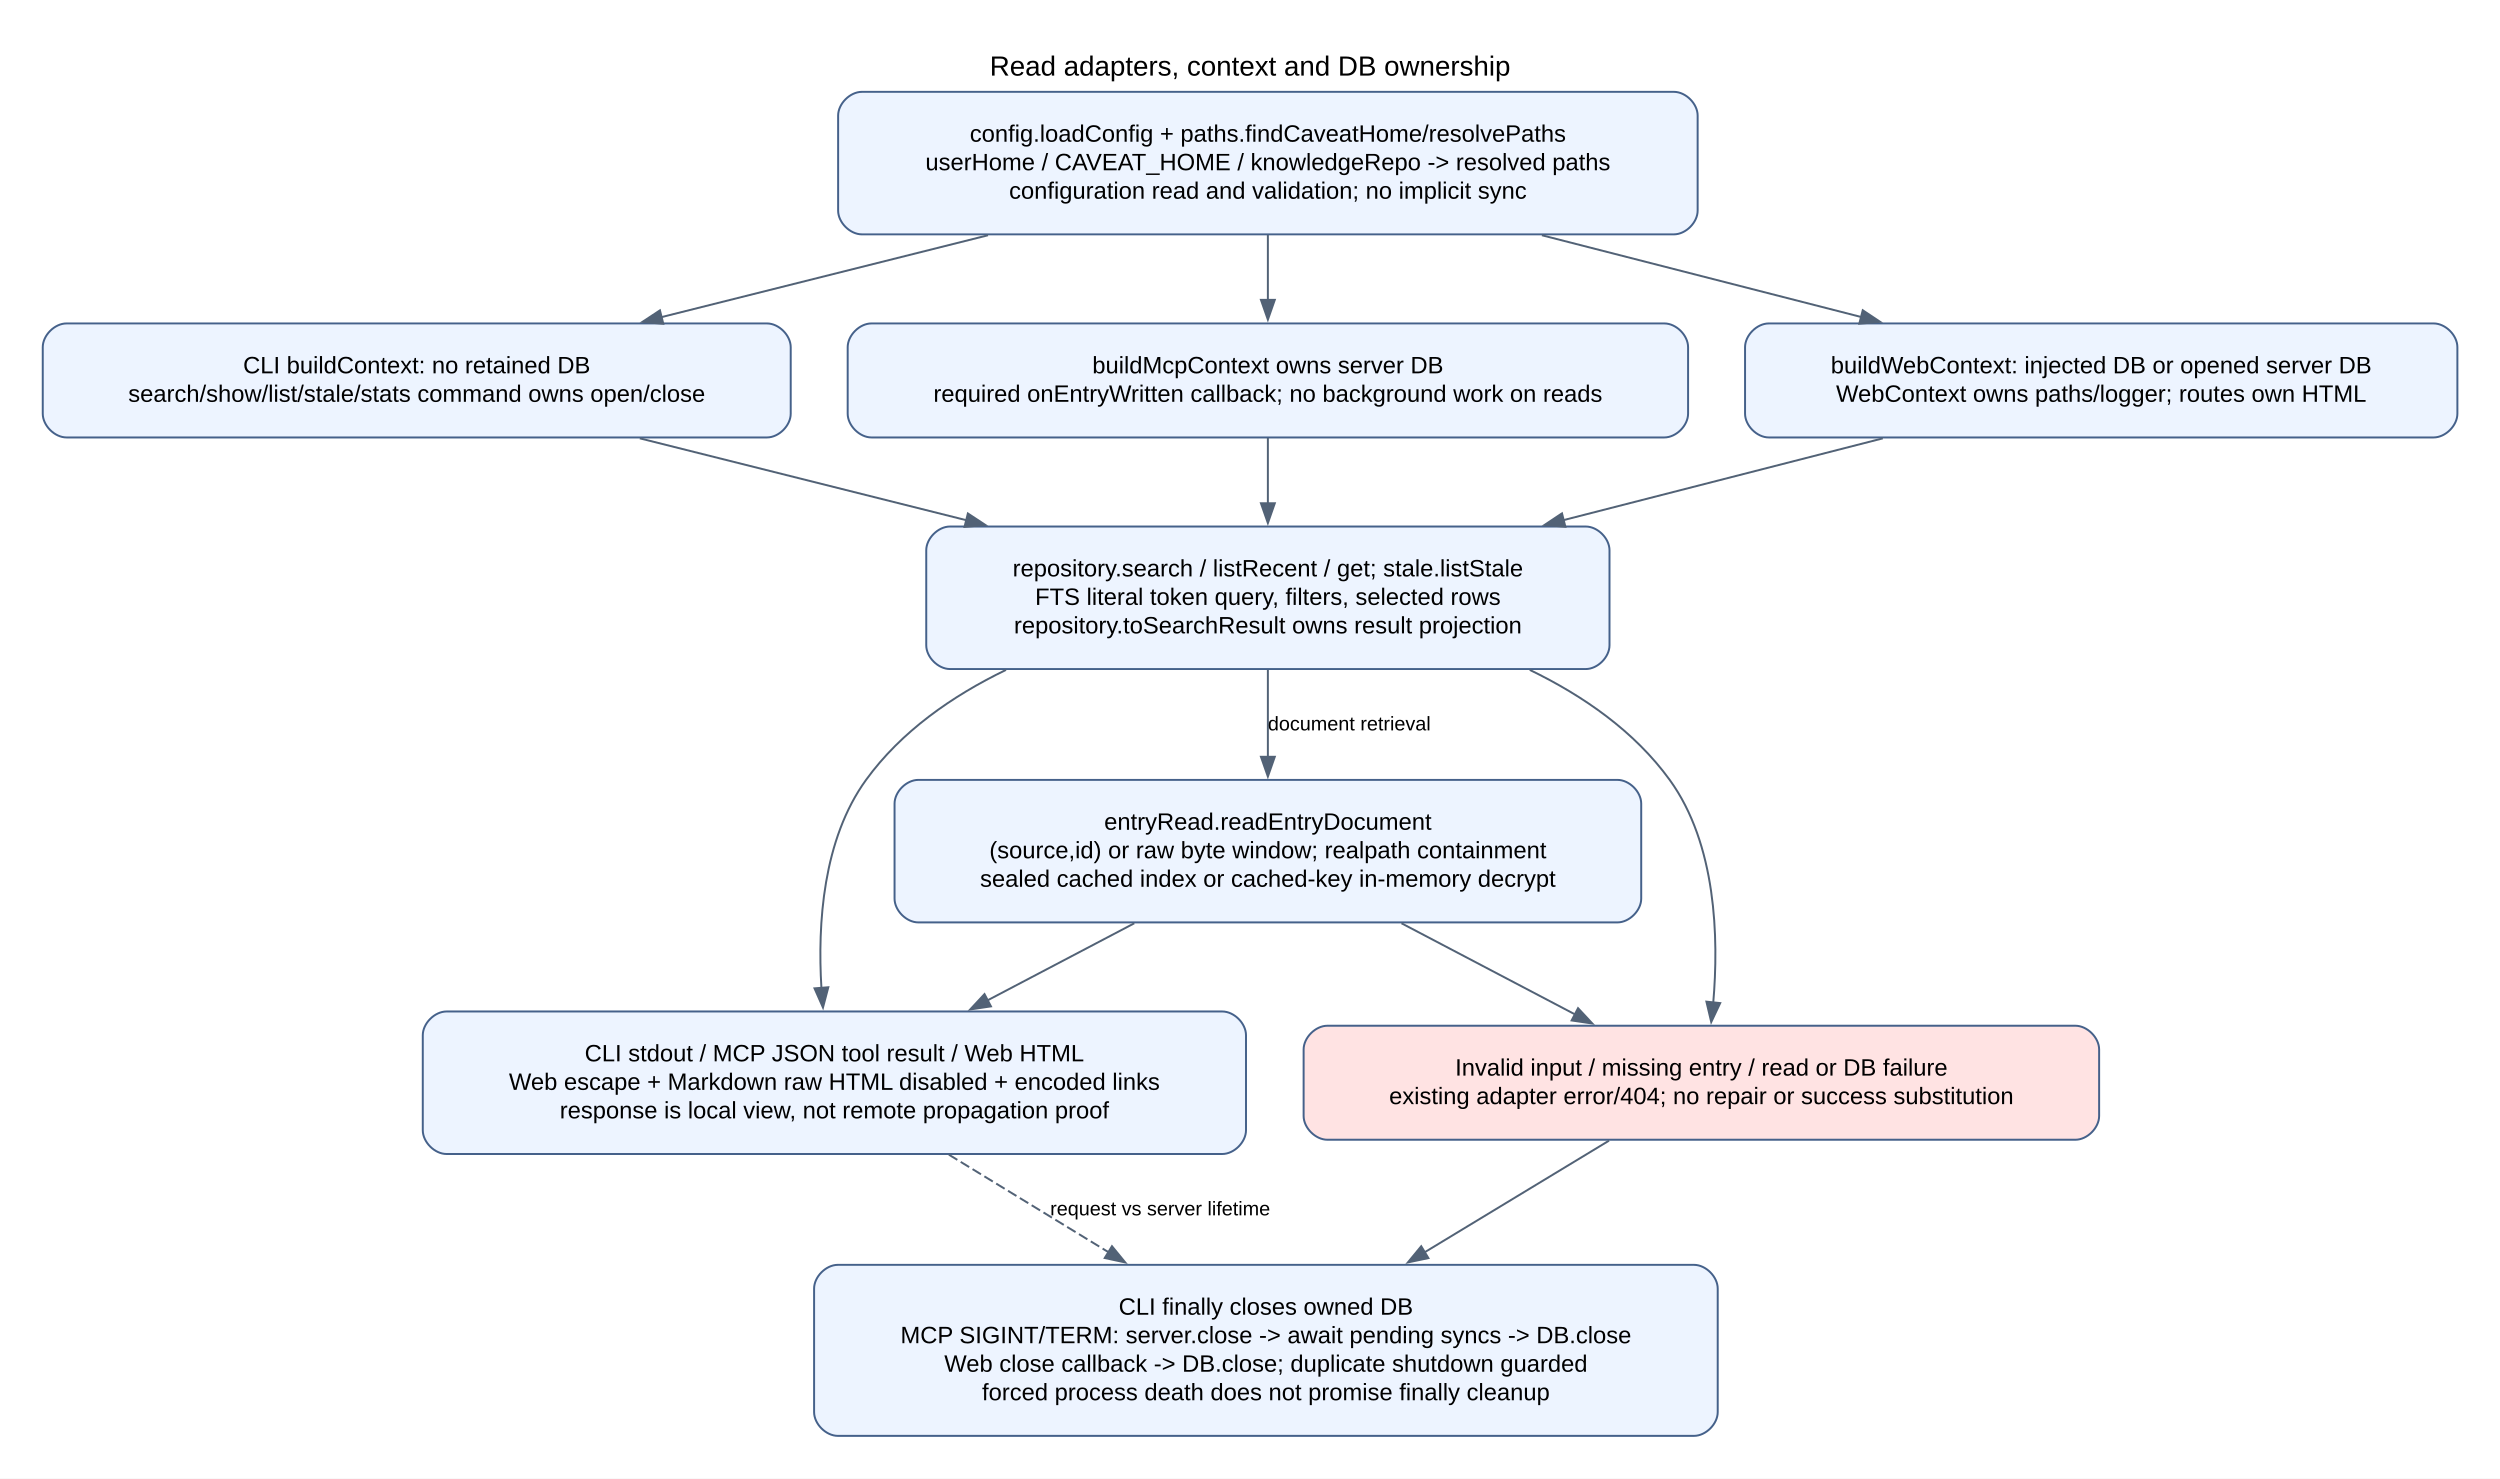
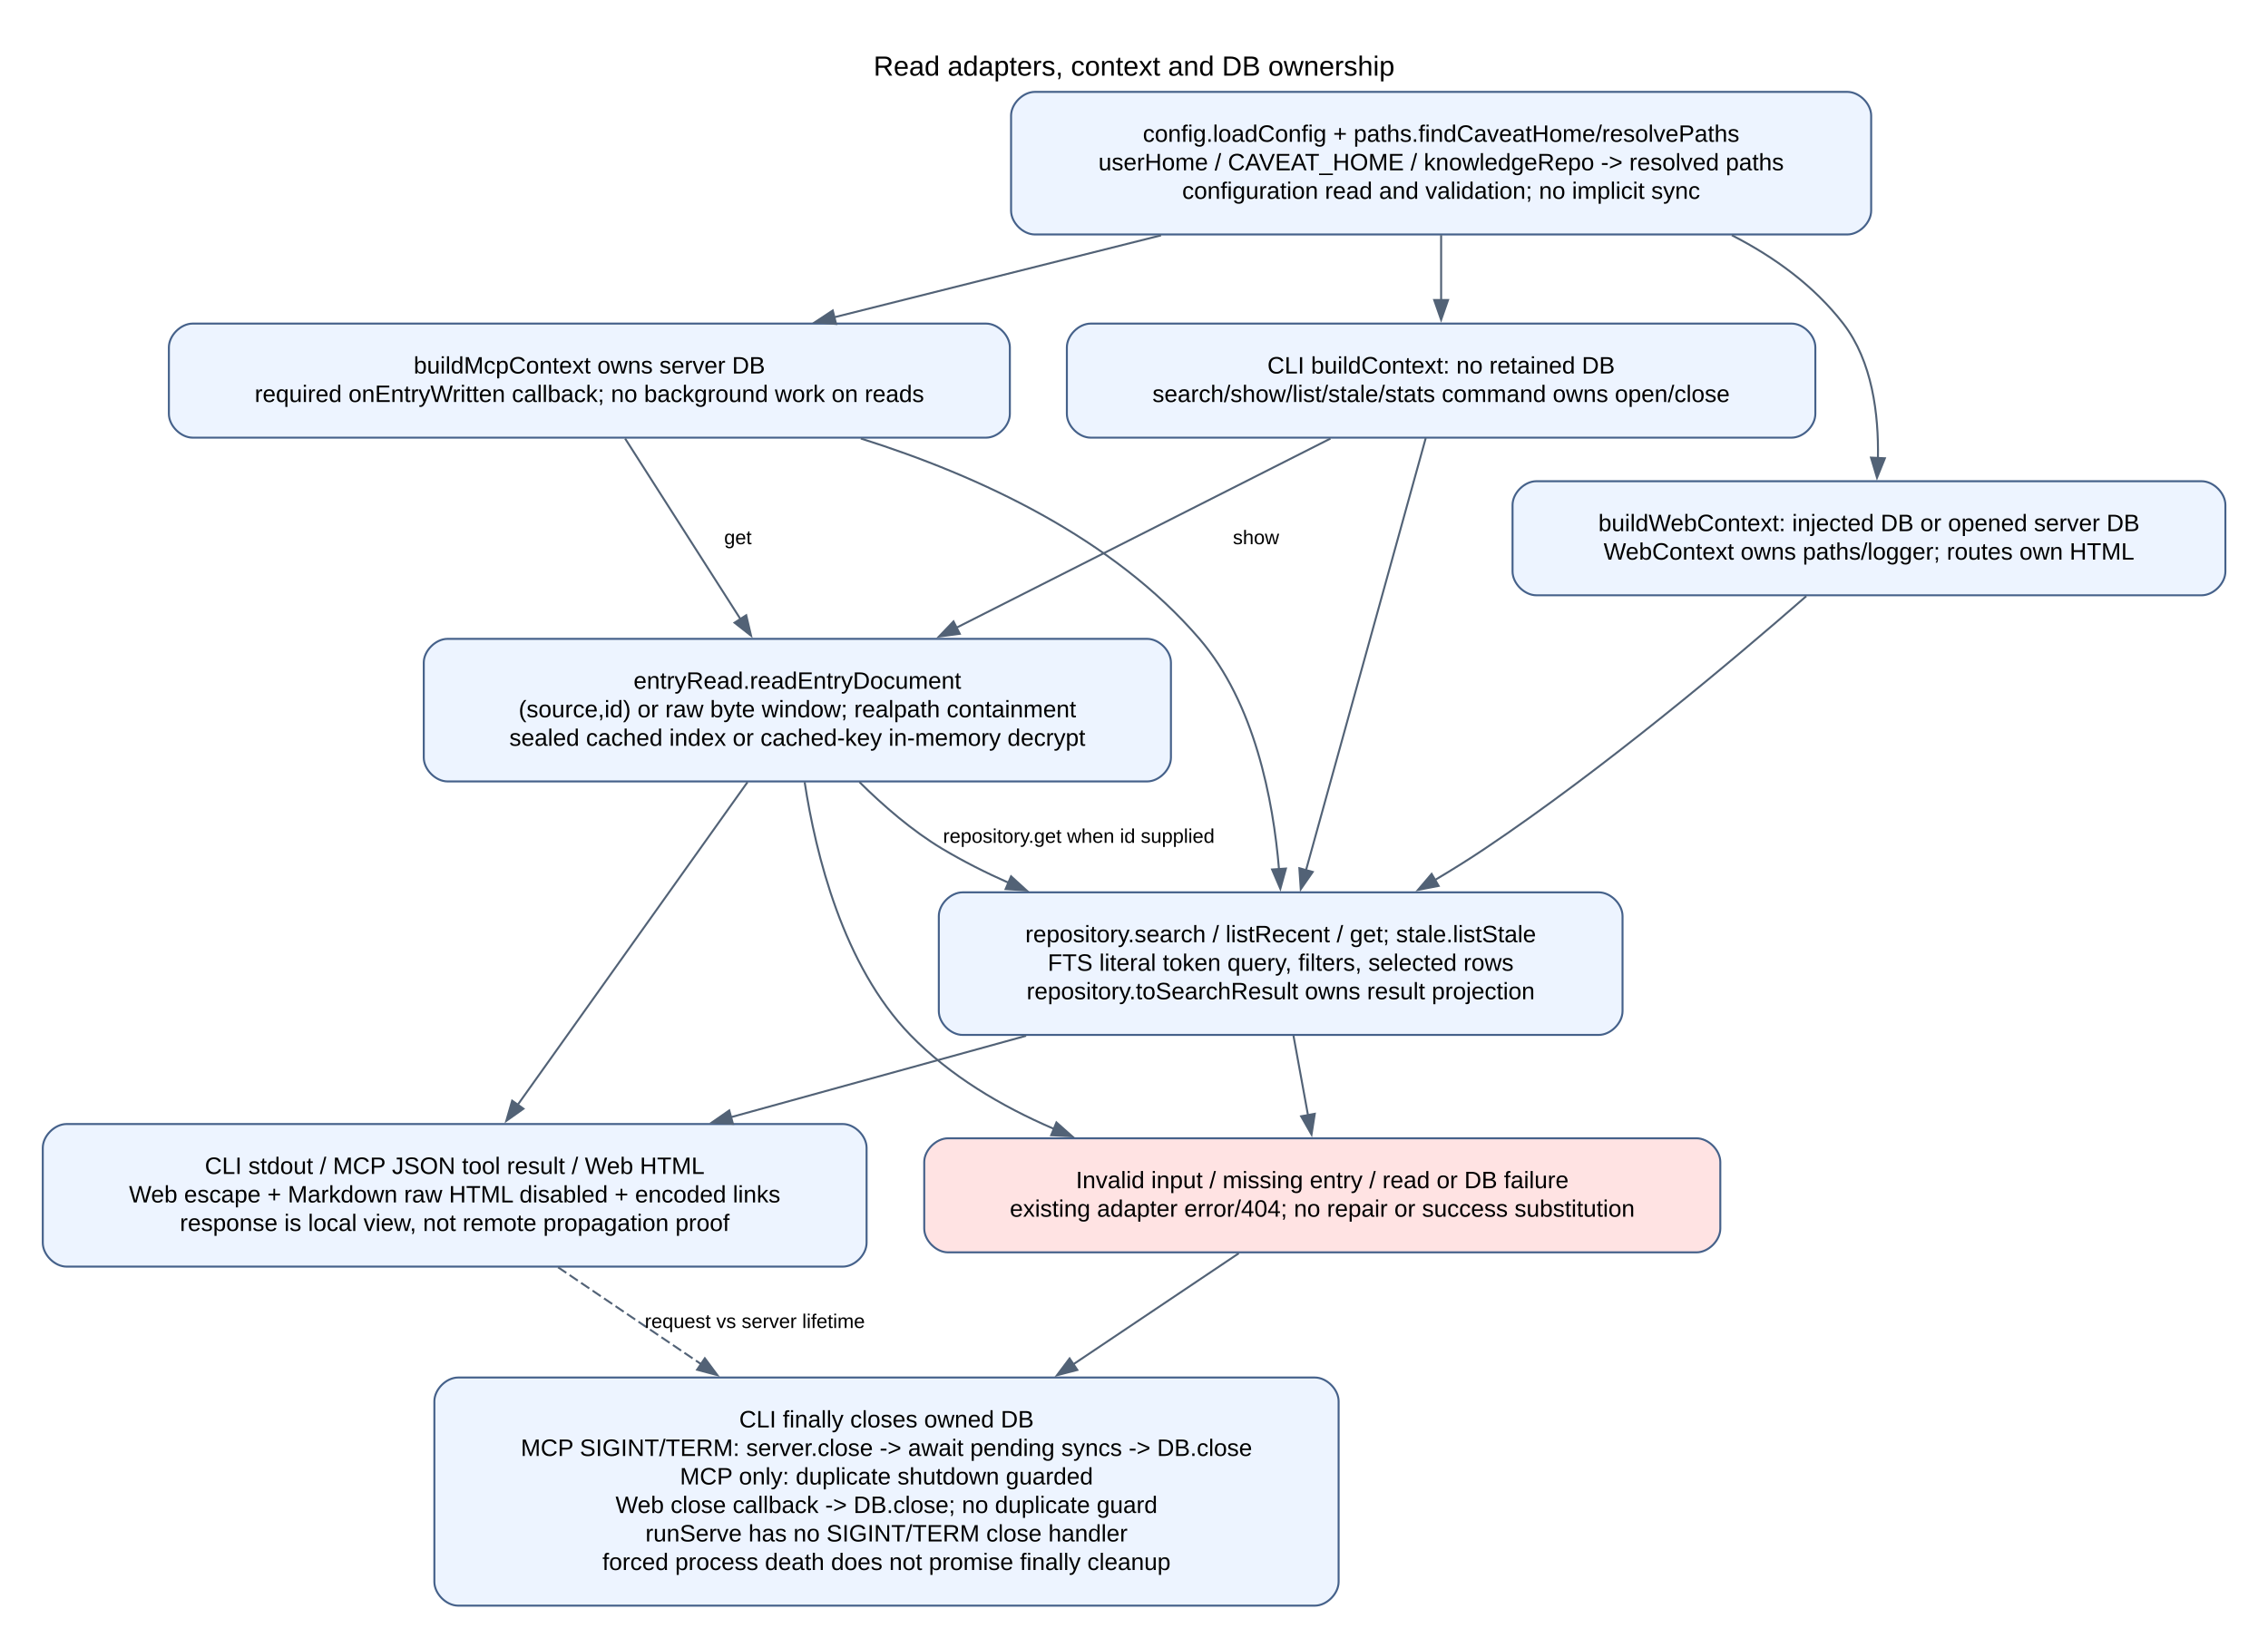
- <svg xmlns="http://www.w3.org/2000/svg" width="1263pt" height="747pt" viewBox="0.00 0.00 1263.00 747.00">
-   <g id="graph0" class="graph" transform="scale(1 1) rotate(0) translate(21.6 725.4)">
-     <polygon fill="white" stroke="none" points="-21.6,21.6 -21.6,-725.4 1241.47,-725.4 1241.47,21.6 -21.6,21.6" />
-     <text xml:space="preserve" text-anchor="middle" x="609.94" y="-687.2" font-family="Arial" font-size="14.00">Read adapters, context and DB ownership</text>
+ <svg xmlns="http://www.w3.org/2000/svg" width="1145pt" height="832pt" viewBox="0.00 0.00 1145.00 832.00">
+   <g id="graph0" class="graph" transform="scale(1 1) rotate(0) translate(21.6 810.8)">
+     <polygon fill="white" stroke="none" points="-21.6,21.6 -21.6,-810.8 1123.49,-810.8 1123.49,21.6 -21.6,21.6" />
+     <text xml:space="preserve" text-anchor="middle" x="550.94" y="-772.6" font-family="Arial" font-size="14.00">Read adapters, context and DB ownership</text>
    <g id="node1" class="node">
-       <path fill="#edf4ff" stroke="#45618a" d="M824.05,-679C824.05,-679 413.82,-679 413.82,-679 407.82,-679 401.82,-673 401.82,-667 401.82,-667 401.82,-619 401.82,-619 401.82,-613 407.82,-607 413.82,-607 413.82,-607 824.05,-607 824.05,-607 830.05,-607 836.05,-613 836.05,-619 836.05,-619 836.05,-667 836.05,-667 836.05,-673 830.05,-679 824.05,-679" />
-       <text xml:space="preserve" text-anchor="middle" x="618.93" y="-653.8" font-family="Arial" font-size="12.00">config.loadConfig + paths.findCaveatHome/resolvePaths</text>
-       <text xml:space="preserve" text-anchor="middle" x="618.93" y="-639.4" font-family="Arial" font-size="12.00">userHome / CAVEAT_HOME / knowledgeRepo -&gt; resolved paths</text>
-       <text xml:space="preserve" text-anchor="middle" x="618.93" y="-625" font-family="Arial" font-size="12.00">configuration read and validation; no implicit sync</text>
+       <path fill="#edf4ff" stroke="#45618a" d="M911.06,-764.4C911.06,-764.4 500.84,-764.4 500.84,-764.4 494.84,-764.4 488.84,-758.4 488.84,-752.4 488.84,-752.4 488.84,-704.4 488.84,-704.4 488.84,-698.4 494.84,-692.4 500.84,-692.4 500.84,-692.4 911.06,-692.4 911.06,-692.4 917.06,-692.4 923.06,-698.4 923.06,-704.4 923.06,-704.4 923.06,-752.4 923.06,-752.4 923.06,-758.4 917.06,-764.4 911.06,-764.4" />
+       <text xml:space="preserve" text-anchor="middle" x="705.95" y="-739.2" font-family="Arial" font-size="12.00">config.loadConfig + paths.findCaveatHome/resolvePaths</text>
+       <text xml:space="preserve" text-anchor="middle" x="705.95" y="-724.8" font-family="Arial" font-size="12.00">userHome / CAVEAT_HOME / knowledgeRepo -&gt; resolved paths</text>
+       <text xml:space="preserve" text-anchor="middle" x="705.95" y="-710.4" font-family="Arial" font-size="12.00">configuration read and validation; no implicit sync</text>
    </g>
    <g id="node2" class="node">
-       <path fill="#edf4ff" stroke="#45618a" d="M365.87,-562C365.87,-562 12,-562 12,-562 6,-562 0,-556 0,-550 0,-550 0,-516.4 0,-516.4 0,-510.4 6,-504.4 12,-504.4 12,-504.4 365.87,-504.4 365.87,-504.4 371.87,-504.4 377.87,-510.4 377.87,-516.4 377.87,-516.4 377.87,-550 377.87,-550 377.87,-556 371.87,-562 365.87,-562" />
-       <text xml:space="preserve" text-anchor="middle" x="188.93" y="-536.8" font-family="Arial" font-size="12.00">CLI buildContext: no retained DB</text>
-       <text xml:space="preserve" text-anchor="middle" x="188.93" y="-522.4" font-family="Arial" font-size="12.00">search/show/list/stale/stats command owns open/close</text>
+       <path fill="#edf4ff" stroke="#45618a" d="M882.88,-647.4C882.88,-647.4 529.01,-647.4 529.01,-647.4 523.01,-647.4 517.01,-641.4 517.01,-635.4 517.01,-635.4 517.01,-601.8 517.01,-601.8 517.01,-595.8 523.01,-589.8 529.01,-589.8 529.01,-589.8 882.88,-589.8 882.88,-589.8 888.88,-589.8 894.88,-595.8 894.88,-601.8 894.88,-601.8 894.88,-635.4 894.88,-635.4 894.88,-641.4 888.88,-647.4 882.88,-647.4" />
+       <text xml:space="preserve" text-anchor="middle" x="705.95" y="-622.2" font-family="Arial" font-size="12.00">CLI buildContext: no retained DB</text>
+       <text xml:space="preserve" text-anchor="middle" x="705.95" y="-607.8" font-family="Arial" font-size="12.00">search/show/list/stale/stats command owns open/close</text>
    </g>
    <g id="edge1" class="edge">
-       <path fill="none" stroke="#526276" d="M477.54,-606.55C424.18,-593.18 363.94,-578.07 312.35,-565.14" />
-       <polygon fill="#526276" stroke="#526276" points="313.5,-561.82 302.95,-562.78 311.8,-568.61 313.5,-561.82" />
+       <path fill="none" stroke="#526276" d="M705.95,-692.1C705.95,-681.55 705.95,-669.91 705.95,-659.11" />
+       <polygon fill="#526276" stroke="#526276" points="709.45,-659.32 705.95,-649.32 702.45,-659.32 709.45,-659.32" />
    </g>
    <g id="node3" class="node">
-       <path fill="#edf4ff" stroke="#45618a" d="M819.22,-562C819.22,-562 418.65,-562 418.65,-562 412.65,-562 406.65,-556 406.65,-550 406.65,-550 406.65,-516.4 406.65,-516.4 406.65,-510.4 412.65,-504.4 418.65,-504.4 418.65,-504.4 819.22,-504.4 819.22,-504.4 825.22,-504.4 831.22,-510.4 831.22,-516.4 831.22,-516.4 831.22,-550 831.22,-550 831.22,-556 825.22,-562 819.22,-562" />
-       <text xml:space="preserve" text-anchor="middle" x="618.93" y="-536.8" font-family="Arial" font-size="12.00">buildMcpContext owns server DB</text>
-       <text xml:space="preserve" text-anchor="middle" x="618.93" y="-522.4" font-family="Arial" font-size="12.00">required onEntryWritten callback; no background work on reads</text>
+       <path fill="#edf4ff" stroke="#45618a" d="M476.23,-647.4C476.23,-647.4 75.66,-647.4 75.66,-647.4 69.66,-647.4 63.66,-641.4 63.66,-635.4 63.66,-635.4 63.66,-601.8 63.66,-601.8 63.66,-595.8 69.66,-589.8 75.66,-589.8 75.66,-589.8 476.23,-589.8 476.23,-589.8 482.23,-589.8 488.23,-595.8 488.23,-601.8 488.23,-601.8 488.23,-635.4 488.23,-635.4 488.23,-641.4 482.23,-647.4 476.23,-647.4" />
+       <text xml:space="preserve" text-anchor="middle" x="275.95" y="-622.2" font-family="Arial" font-size="12.00">buildMcpContext owns server DB</text>
+       <text xml:space="preserve" text-anchor="middle" x="275.95" y="-607.8" font-family="Arial" font-size="12.00">required onEntryWritten callback; no background work on reads</text>
    </g>
    <g id="edge2" class="edge">
-       <path fill="none" stroke="#526276" d="M618.93,-606.7C618.93,-596.15 618.93,-584.51 618.93,-573.71" />
-       <polygon fill="#526276" stroke="#526276" points="622.43,-573.92 618.93,-563.92 615.43,-573.92 622.43,-573.92" />
+       <path fill="none" stroke="#526276" d="M564.55,-691.95C511.19,-678.58 450.95,-663.47 399.36,-650.54" />
+       <polygon fill="#526276" stroke="#526276" points="400.51,-647.22 389.96,-648.18 398.81,-654.01 400.51,-647.22" />
    </g>
    <g id="node4" class="node">
-       <path fill="#edf4ff" stroke="#45618a" d="M1207.87,-562C1207.87,-562 872,-562 872,-562 866,-562 860,-556 860,-550 860,-550 860,-516.4 860,-516.4 860,-510.4 866,-504.4 872,-504.4 872,-504.4 1207.87,-504.4 1207.87,-504.4 1213.87,-504.4 1219.87,-510.4 1219.87,-516.4 1219.87,-516.4 1219.87,-550 1219.87,-550 1219.87,-556 1213.87,-562 1207.87,-562" />
-       <text xml:space="preserve" text-anchor="middle" x="1039.93" y="-536.8" font-family="Arial" font-size="12.00">buildWebContext: injected DB or opened server DB</text>
-       <text xml:space="preserve" text-anchor="middle" x="1039.93" y="-522.4" font-family="Arial" font-size="12.00">WebContext owns paths/logger; routes own HTML</text>
+       <path fill="#edf4ff" stroke="#45618a" d="M1089.89,-567.8C1089.89,-567.8 754.01,-567.8 754.01,-567.8 748.01,-567.8 742.01,-561.8 742.01,-555.8 742.01,-555.8 742.01,-522.2 742.01,-522.2 742.01,-516.2 748.01,-510.2 754.01,-510.2 754.01,-510.2 1089.89,-510.2 1089.89,-510.2 1095.89,-510.2 1101.89,-516.2 1101.89,-522.2 1101.89,-522.2 1101.89,-555.8 1101.89,-555.8 1101.89,-561.8 1095.89,-567.8 1089.89,-567.8" />
+       <text xml:space="preserve" text-anchor="middle" x="921.95" y="-542.6" font-family="Arial" font-size="12.00">buildWebContext: injected DB or opened server DB</text>
+       <text xml:space="preserve" text-anchor="middle" x="921.95" y="-528.2" font-family="Arial" font-size="12.00">WebContext owns paths/logger; routes own HTML</text>
    </g>
    <g id="edge3" class="edge">
-       <path fill="none" stroke="#526276" d="M757.37,-606.55C809.5,-593.2 868.35,-578.14 918.78,-565.22" />
-       <polygon fill="#526276" stroke="#526276" points="919.46,-568.66 928.28,-562.79 917.72,-561.88 919.46,-568.66" />
+       <path fill="none" stroke="#526276" d="M852.72,-692.01C874.34,-680.95 894.24,-666.43 908.95,-647.4 923.65,-628.38 926.9,-601.53 926.47,-579.44" />
+       <polygon fill="#526276" stroke="#526276" points="929.98,-579.39 926.01,-569.57 922.98,-579.72 929.98,-579.39" />
    </g>
    <g id="node5" class="node">
-       <path fill="#edf4ff" stroke="#45618a" d="M779.52,-459.4C779.52,-459.4 458.34,-459.4 458.34,-459.4 452.34,-459.4 446.34,-453.4 446.34,-447.4 446.34,-447.4 446.34,-399.4 446.34,-399.4 446.34,-393.4 452.34,-387.4 458.34,-387.4 458.34,-387.4 779.52,-387.4 779.52,-387.4 785.52,-387.4 791.52,-393.4 791.52,-399.4 791.52,-399.4 791.52,-447.4 791.52,-447.4 791.52,-453.4 785.52,-459.4 779.52,-459.4" />
-       <text xml:space="preserve" text-anchor="middle" x="618.93" y="-434.2" font-family="Arial" font-size="12.00">repository.search / listRecent / get; stale.listStale</text>
-       <text xml:space="preserve" text-anchor="middle" x="618.93" y="-419.8" font-family="Arial" font-size="12.00">FTS literal token query, filters, selected rows</text>
-       <text xml:space="preserve" text-anchor="middle" x="618.93" y="-405.4" font-family="Arial" font-size="12.00">repository.toSearchResult owns result projection</text>
+       <path fill="#edf4ff" stroke="#45618a" d="M785.54,-360.2C785.54,-360.2 464.36,-360.2 464.36,-360.2 458.36,-360.2 452.36,-354.2 452.36,-348.2 452.36,-348.2 452.36,-300.2 452.36,-300.2 452.36,-294.2 458.36,-288.2 464.36,-288.2 464.36,-288.2 785.54,-288.2 785.54,-288.2 791.54,-288.2 797.54,-294.2 797.54,-300.2 797.54,-300.2 797.54,-348.2 797.54,-348.2 797.54,-354.2 791.54,-360.2 785.54,-360.2" />
+       <text xml:space="preserve" text-anchor="middle" x="624.95" y="-335" font-family="Arial" font-size="12.00">repository.search / listRecent / get; stale.listStale</text>
+       <text xml:space="preserve" text-anchor="middle" x="624.95" y="-320.6" font-family="Arial" font-size="12.00">FTS literal token query, filters, selected rows</text>
+       <text xml:space="preserve" text-anchor="middle" x="624.95" y="-306.2" font-family="Arial" font-size="12.00">repository.toSearchResult owns result projection</text>
    </g>
    <g id="edge4" class="edge">
-       <path fill="none" stroke="#526276" d="M301.63,-503.95C352.03,-491.31 412.21,-476.22 466.55,-462.6" />
-       <polygon fill="#526276" stroke="#526276" points="467.37,-466 476.22,-460.18 465.67,-459.21 467.37,-466" />
+       <path fill="none" stroke="#526276" d="M698.18,-589.56C684.2,-539.1 654.68,-432.54 637.7,-371.24" />
+       <polygon fill="#526276" stroke="#526276" points="641.13,-370.5 635.09,-361.8 634.38,-372.37 641.13,-370.5" />
+     </g>
+     <g id="node6" class="node">
+       <path fill="#edf4ff" stroke="#45618a" d="M557.55,-488.2C557.55,-488.2 204.34,-488.2 204.34,-488.2 198.34,-488.2 192.34,-482.2 192.34,-476.2 192.34,-476.2 192.34,-428.2 192.34,-428.2 192.34,-422.2 198.34,-416.2 204.34,-416.2 204.34,-416.2 557.55,-416.2 557.55,-416.2 563.55,-416.2 569.55,-422.2 569.55,-428.2 569.55,-428.2 569.55,-476.2 569.55,-476.2 569.55,-482.2 563.55,-488.2 557.55,-488.2" />
+       <text xml:space="preserve" text-anchor="middle" x="380.95" y="-463" font-family="Arial" font-size="12.00">entryRead.readEntryDocument</text>
+       <text xml:space="preserve" text-anchor="middle" x="380.95" y="-448.6" font-family="Arial" font-size="12.00">(source,id) or raw byte window; realpath containment</text>
+       <text xml:space="preserve" text-anchor="middle" x="380.95" y="-434.2" font-family="Arial" font-size="12.00">sealed cached index or cached-key in-memory decrypt</text>
+     </g>
+     <g id="edge7" class="edge">
+       <path fill="none" stroke="#526276" d="M650.08,-589.34C598.01,-563 519.79,-523.43 461.07,-493.73" />
+       <polygon fill="#526276" stroke="#526276" points="462.94,-490.75 452.44,-489.36 459.78,-497 462.94,-490.75" />
+       <text xml:space="preserve" text-anchor="middle" x="612.5" y="-536" font-family="Arial" font-size="10.00">show</text>
    </g>
    <g id="edge5" class="edge">
-       <path fill="none" stroke="#526276" d="M618.93,-504.16C618.93,-494.06 618.93,-482.39 618.93,-471.13" />
-       <polygon fill="#526276" stroke="#526276" points="622.43,-471.15 618.93,-461.15 615.43,-471.15 622.43,-471.15" />
+       <path fill="none" stroke="#526276" d="M412.99,-589.37C473.34,-570.32 540.3,-539.01 583.95,-488.2 611.74,-455.84 621.16,-407.29 624.13,-371.59" />
+       <polygon fill="#526276" stroke="#526276" points="627.6,-372.21 624.78,-362 620.61,-371.74 627.6,-372.21" />
+     </g>
+     <g id="edge8" class="edge">
+       <path fill="none" stroke="#526276" d="M294,-589.34C310.01,-564.26 333.68,-527.2 352.29,-498.08" />
+       <polygon fill="#526276" stroke="#526276" points="355.13,-500.12 357.57,-489.81 349.24,-496.35 355.13,-500.12" />
+       <text xml:space="preserve" text-anchor="middle" x="350.94" y="-536" font-family="Arial" font-size="10.00">get</text>
    </g>
    <g id="edge6" class="edge">
-       <path fill="none" stroke="#526276" d="M929.6,-503.95C880.25,-491.31 821.33,-476.22 768.13,-462.6" />
-       <polygon fill="#526276" stroke="#526276" points="769.24,-459.28 758.69,-460.19 767.51,-466.06 769.24,-459.28" />
-     </g>
-     <g id="node6" class="node">
-       <path fill="#edf4ff" stroke="#45618a" d="M795.54,-331.4C795.54,-331.4 442.33,-331.4 442.33,-331.4 436.33,-331.4 430.33,-325.4 430.33,-319.4 430.33,-319.4 430.33,-271.4 430.33,-271.4 430.33,-265.4 436.33,-259.4 442.33,-259.4 442.33,-259.4 795.54,-259.4 795.54,-259.4 801.54,-259.4 807.54,-265.4 807.54,-271.4 807.54,-271.4 807.54,-319.4 807.54,-319.4 807.54,-325.4 801.54,-331.4 795.54,-331.4" />
-       <text xml:space="preserve" text-anchor="middle" x="618.93" y="-306.2" font-family="Arial" font-size="12.00">entryRead.readEntryDocument</text>
-       <text xml:space="preserve" text-anchor="middle" x="618.93" y="-291.8" font-family="Arial" font-size="12.00">(source,id) or raw byte window; realpath containment</text>
-       <text xml:space="preserve" text-anchor="middle" x="618.93" y="-277.4" font-family="Arial" font-size="12.00">sealed cached index or cached-key in-memory decrypt</text>
-     </g>
-     <g id="edge7" class="edge">
-       <path fill="none" stroke="#526276" d="M618.93,-386.97C618.93,-373.3 618.93,-357.47 618.93,-342.91" />
-       <polygon fill="#526276" stroke="#526276" points="622.43,-343.08 618.93,-333.08 615.43,-343.08 622.43,-343.08" />
-       <text xml:space="preserve" text-anchor="middle" x="660.06" y="-356.4" font-family="Arial" font-size="10.00">document retrieval</text>
+       <path fill="none" stroke="#526276" d="M890.3,-509.76C852.93,-477.1 788.21,-422.64 727.95,-382.2 719.93,-376.82 711.37,-371.49 702.73,-366.37" />
+       <polygon fill="#526276" stroke="#526276" points="704.69,-363.45 694.29,-361.44 701.16,-369.5 704.69,-363.45" />
    </g>
    <g id="node7" class="node">
-       <path fill="#edf4ff" stroke="#45618a" d="M595.88,-214.4C595.88,-214.4 203.99,-214.4 203.99,-214.4 197.99,-214.4 191.99,-208.4 191.99,-202.4 191.99,-202.4 191.99,-154.4 191.99,-154.4 191.99,-148.4 197.99,-142.4 203.99,-142.4 203.99,-142.4 595.88,-142.4 595.88,-142.4 601.88,-142.4 607.88,-148.4 607.88,-154.4 607.88,-154.4 607.88,-202.4 607.88,-202.4 607.88,-208.4 601.88,-214.4 595.88,-214.4" />
-       <text xml:space="preserve" text-anchor="middle" x="399.93" y="-189.2" font-family="Arial" font-size="12.00">CLI stdout / MCP JSON tool result / Web HTML</text>
-       <text xml:space="preserve" text-anchor="middle" x="399.93" y="-174.8" font-family="Arial" font-size="12.00">Web escape + Markdown raw HTML disabled + encoded links</text>
-       <text xml:space="preserve" text-anchor="middle" x="399.93" y="-160.4" font-family="Arial" font-size="12.00">response is local view, not remote propagation proof</text>
+       <path fill="#edf4ff" stroke="#45618a" d="M403.9,-243.2C403.9,-243.2 12,-243.2 12,-243.2 6,-243.2 0,-237.2 0,-231.2 0,-231.2 0,-183.2 0,-183.2 0,-177.2 6,-171.2 12,-171.2 12,-171.2 403.9,-171.2 403.9,-171.2 409.9,-171.2 415.9,-177.2 415.9,-183.2 415.9,-183.2 415.9,-231.2 415.9,-231.2 415.9,-237.2 409.9,-243.2 403.9,-243.2" />
+       <text xml:space="preserve" text-anchor="middle" x="207.95" y="-218" font-family="Arial" font-size="12.00">CLI stdout / MCP JSON tool result / Web HTML</text>
+       <text xml:space="preserve" text-anchor="middle" x="207.95" y="-203.6" font-family="Arial" font-size="12.00">Web escape + Markdown raw HTML disabled + encoded links</text>
+       <text xml:space="preserve" text-anchor="middle" x="207.95" y="-189.2" font-family="Arial" font-size="12.00">response is local view, not remote propagation proof</text>
    </g>
-     <g id="edge8" class="edge">
-       <path fill="none" stroke="#526276" d="M486.63,-386.97C459.36,-373.77 433.61,-355.79 415.93,-331.4 394.16,-301.36 391.4,-258.79 393.38,-226.34" />
-       <polygon fill="#526276" stroke="#526276" points="396.86,-226.64 394.17,-216.39 389.89,-226.08 396.86,-226.64" />
+     <g id="edge10" class="edge">
+       <path fill="none" stroke="#526276" d="M496.43,-287.76C449.15,-274.72 395.41,-259.9 347.23,-246.61" />
+       <polygon fill="#526276" stroke="#526276" points="348.43,-243.31 337.86,-244.03 346.57,-250.06 348.43,-243.31" />
    </g>
    <g id="node8" class="node">
-       <path fill="#ffe3e3" stroke="#45618a" d="M1026.88,-207.2C1026.88,-207.2 648.99,-207.2 648.99,-207.2 642.99,-207.2 636.99,-201.2 636.99,-195.2 636.99,-195.2 636.99,-161.6 636.99,-161.6 636.99,-155.6 642.99,-149.6 648.99,-149.6 648.99,-149.6 1026.88,-149.6 1026.88,-149.6 1032.88,-149.6 1038.88,-155.6 1038.88,-161.6 1038.88,-161.6 1038.88,-195.2 1038.88,-195.2 1038.88,-201.2 1032.88,-207.2 1026.88,-207.2" />
-       <text xml:space="preserve" text-anchor="middle" x="837.93" y="-182" font-family="Arial" font-size="12.00">Invalid input / missing entry / read or DB failure</text>
-       <text xml:space="preserve" text-anchor="middle" x="837.93" y="-167.6" font-family="Arial" font-size="12.00">existing adapter error/404; no repair or success substitution</text>
+       <path fill="#ffe3e3" stroke="#45618a" d="M834.9,-236C834.9,-236 457,-236 457,-236 451,-236 445,-230 445,-224 445,-224 445,-190.4 445,-190.4 445,-184.4 451,-178.4 457,-178.4 457,-178.4 834.9,-178.4 834.9,-178.4 840.9,-178.4 846.9,-184.4 846.9,-190.4 846.9,-190.4 846.9,-224 846.9,-224 846.9,-230 840.9,-236 834.9,-236" />
+       <text xml:space="preserve" text-anchor="middle" x="645.95" y="-210.8" font-family="Arial" font-size="12.00">Invalid input / missing entry / read or DB failure</text>
+       <text xml:space="preserve" text-anchor="middle" x="645.95" y="-196.4" font-family="Arial" font-size="12.00">existing adapter error/404; no repair or success substitution</text>
    </g>
-     <g id="edge10" class="edge">
-       <path fill="none" stroke="#526276" d="M751.24,-386.97C778.51,-373.77 804.26,-355.79 821.93,-331.4 845.47,-298.92 846.79,-251.79 843.92,-218.65" />
-       <polygon fill="#526276" stroke="#526276" points="847.44,-218.64 842.92,-209.06 840.48,-219.37 847.44,-218.64" />
+     <g id="edge12" class="edge">
+       <path fill="none" stroke="#526276" d="M631.42,-287.76C633.75,-275 636.39,-260.53 638.78,-247.46" />
+       <polygon fill="#526276" stroke="#526276" points="642.17,-248.37 640.52,-237.91 635.28,-247.11 642.17,-248.37" />
    </g>
    <g id="edge9" class="edge">
-       <path fill="none" stroke="#526276" d="M551.44,-258.96C527.91,-246.6 501.33,-232.65 477.08,-219.91" />
-       <polygon fill="#526276" stroke="#526276" points="479.03,-216.98 468.55,-215.43 475.77,-223.18 479.03,-216.98" />
+       <path fill="none" stroke="#526276" d="M412.28,-415.9C424.38,-403.9 438.96,-391.25 454.09,-382.2 464.67,-375.87 476.05,-370.13 487.73,-364.96" />
+       <polygon fill="#526276" stroke="#526276" points="488.84,-368.3 496.66,-361.16 486.09,-361.86 488.84,-368.3" />
+       <text xml:space="preserve" text-anchor="middle" x="523.02" y="-385.2" font-family="Arial" font-size="10.00">repository.get when id supplied</text>
    </g>
    <g id="edge11" class="edge">
-       <path fill="none" stroke="#526276" d="M686.43,-258.96C714.41,-244.26 746.71,-227.3 774.28,-212.83" />
-       <polygon fill="#526276" stroke="#526276" points="775.63,-216.07 782.86,-208.32 772.38,-209.87 775.63,-216.07" />
+       <path fill="none" stroke="#526276" d="M355.79,-415.87C325.11,-372.76 273.2,-299.86 239.77,-252.9" />
+       <polygon fill="#526276" stroke="#526276" points="242.66,-250.93 234.01,-244.81 236.96,-254.99 242.66,-250.93" />
+     </g>
+     <g id="edge13" class="edge">
+       <path fill="none" stroke="#526276" d="M384.63,-415.85C390.21,-379.42 404.03,-323.17 437.95,-288.2 457.92,-267.6 483.78,-252.23 510.43,-240.77" />
+       <polygon fill="#526276" stroke="#526276" points="511.74,-244.02 519.67,-236.99 509.09,-237.54 511.74,-244.02" />
    </g>
    <g id="node9" class="node">
-       <path fill="#edf4ff" stroke="#45618a" d="M834.19,-86.4C834.19,-86.4 401.68,-86.4 401.68,-86.4 395.68,-86.4 389.68,-80.4 389.68,-74.4 389.68,-74.4 389.68,-12 389.68,-12 389.68,-6 395.68,0 401.68,0 401.68,0 834.19,0 834.19,0 840.19,0 846.19,-6 846.19,-12 846.19,-12 846.19,-74.4 846.19,-74.4 846.19,-80.4 840.19,-86.4 834.19,-86.4" />
-       <text xml:space="preserve" text-anchor="middle" x="617.93" y="-61.2" font-family="Arial" font-size="12.00">CLI finally closes owned DB</text>
-       <text xml:space="preserve" text-anchor="middle" x="617.93" y="-46.8" font-family="Arial" font-size="12.00">MCP SIGINT/TERM: server.close -&gt; await pending syncs -&gt; DB.close</text>
-       <text xml:space="preserve" text-anchor="middle" x="617.93" y="-32.4" font-family="Arial" font-size="12.00">Web close callback -&gt; DB.close; duplicate shutdown guarded</text>
-       <text xml:space="preserve" text-anchor="middle" x="617.93" y="-18" font-family="Arial" font-size="12.00">forced process death does not promise finally cleanup</text>
+       <path fill="#edf4ff" stroke="#45618a" d="M642.2,-115.2C642.2,-115.2 209.69,-115.2 209.69,-115.2 203.69,-115.2 197.69,-109.2 197.69,-103.2 197.69,-103.2 197.69,-12 197.69,-12 197.69,-6 203.69,0 209.69,0 209.69,0 642.2,0 642.2,0 648.2,0 654.2,-6 654.2,-12 654.2,-12 654.2,-103.2 654.2,-103.2 654.2,-109.2 648.2,-115.2 642.2,-115.2" />
+       <text xml:space="preserve" text-anchor="middle" x="425.95" y="-90" font-family="Arial" font-size="12.00">CLI finally closes owned DB</text>
+       <text xml:space="preserve" text-anchor="middle" x="425.95" y="-75.6" font-family="Arial" font-size="12.00">MCP SIGINT/TERM: server.close -&gt; await pending syncs -&gt; DB.close</text>
+       <text xml:space="preserve" text-anchor="middle" x="425.95" y="-61.2" font-family="Arial" font-size="12.00">MCP only: duplicate shutdown guarded</text>
+       <text xml:space="preserve" text-anchor="middle" x="425.95" y="-46.8" font-family="Arial" font-size="12.00">Web close callback -&gt; DB.close; no duplicate guard</text>
+       <text xml:space="preserve" text-anchor="middle" x="425.95" y="-32.4" font-family="Arial" font-size="12.00">runServe has no SIGINT/TERM close handler</text>
+       <text xml:space="preserve" text-anchor="middle" x="425.95" y="-18" font-family="Arial" font-size="12.00">forced process death does not promise finally cleanup</text>
    </g>
-     <g id="edge12" class="edge">
-       <path fill="none" stroke="#526276" stroke-dasharray="5,2" d="M457.78,-142.05C482.5,-126.95 511.75,-109.08 538.45,-92.77" />
-       <polygon fill="#526276" stroke="#526276" points="540.16,-95.82 546.87,-87.62 536.51,-89.85 540.16,-95.82" />
-       <text xml:space="preserve" text-anchor="middle" x="564.51" y="-111.4" font-family="Arial" font-size="10.00">request vs server lifetime</text>
+     <g id="edge14" class="edge">
+       <path fill="none" stroke="#526276" stroke-dasharray="5,2" d="M260.16,-170.85C281.83,-156.18 307.66,-138.69 332.39,-121.94" />
+       <polygon fill="#526276" stroke="#526276" points="334.24,-124.92 340.56,-116.41 330.32,-119.12 334.24,-124.92" />
+       <text xml:space="preserve" text-anchor="middle" x="359.47" y="-140.2" font-family="Arial" font-size="10.00">request vs server lifetime</text>
    </g>
-     <g id="edge13" class="edge">
-       <path fill="none" stroke="#526276" d="M791.28,-149.15C764.19,-132.75 729.32,-111.64 697.97,-92.66" />
-       <polygon fill="#526276" stroke="#526276" points="700.03,-89.81 689.66,-87.63 696.4,-95.8 700.03,-89.81" />
+     <g id="edge15" class="edge">
+       <path fill="none" stroke="#526276" d="M603.79,-177.92C580.04,-161.98 549.35,-141.39 520.18,-121.82" />
+       <polygon fill="#526276" stroke="#526276" points="522.29,-119.02 512.03,-116.36 518.39,-124.83 522.29,-119.02" />
    </g>
  </g>
</svg>
